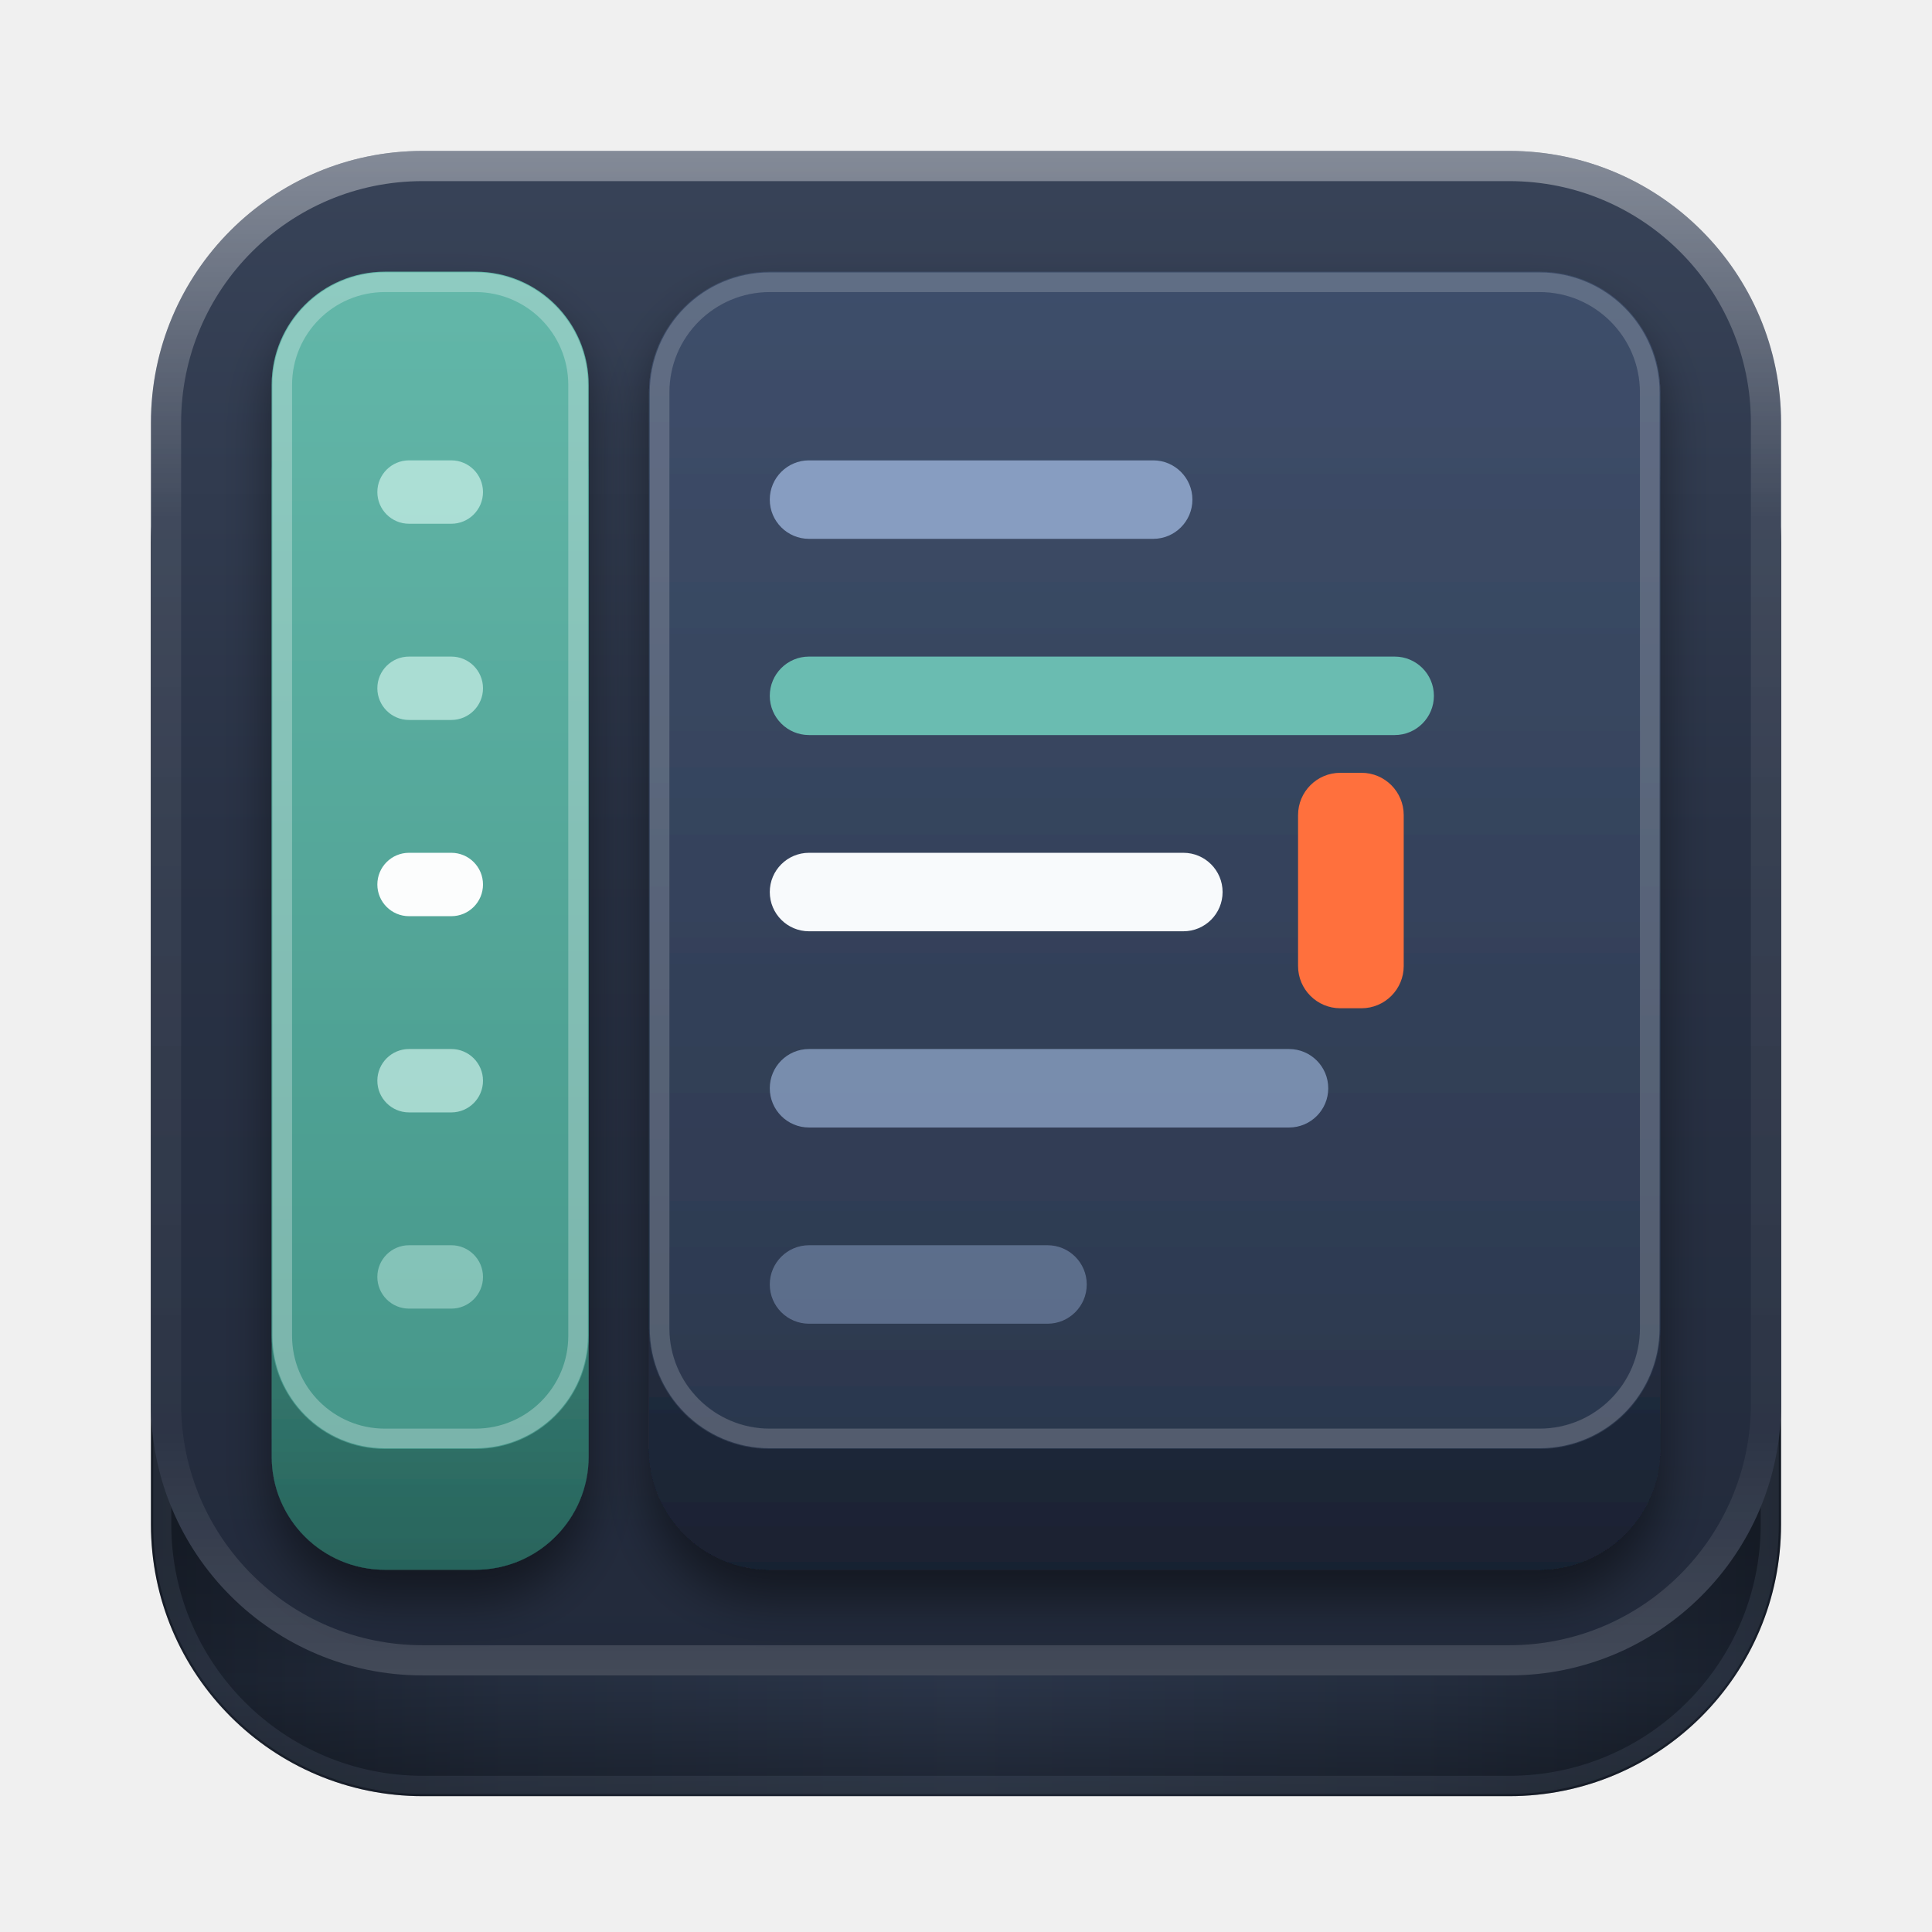
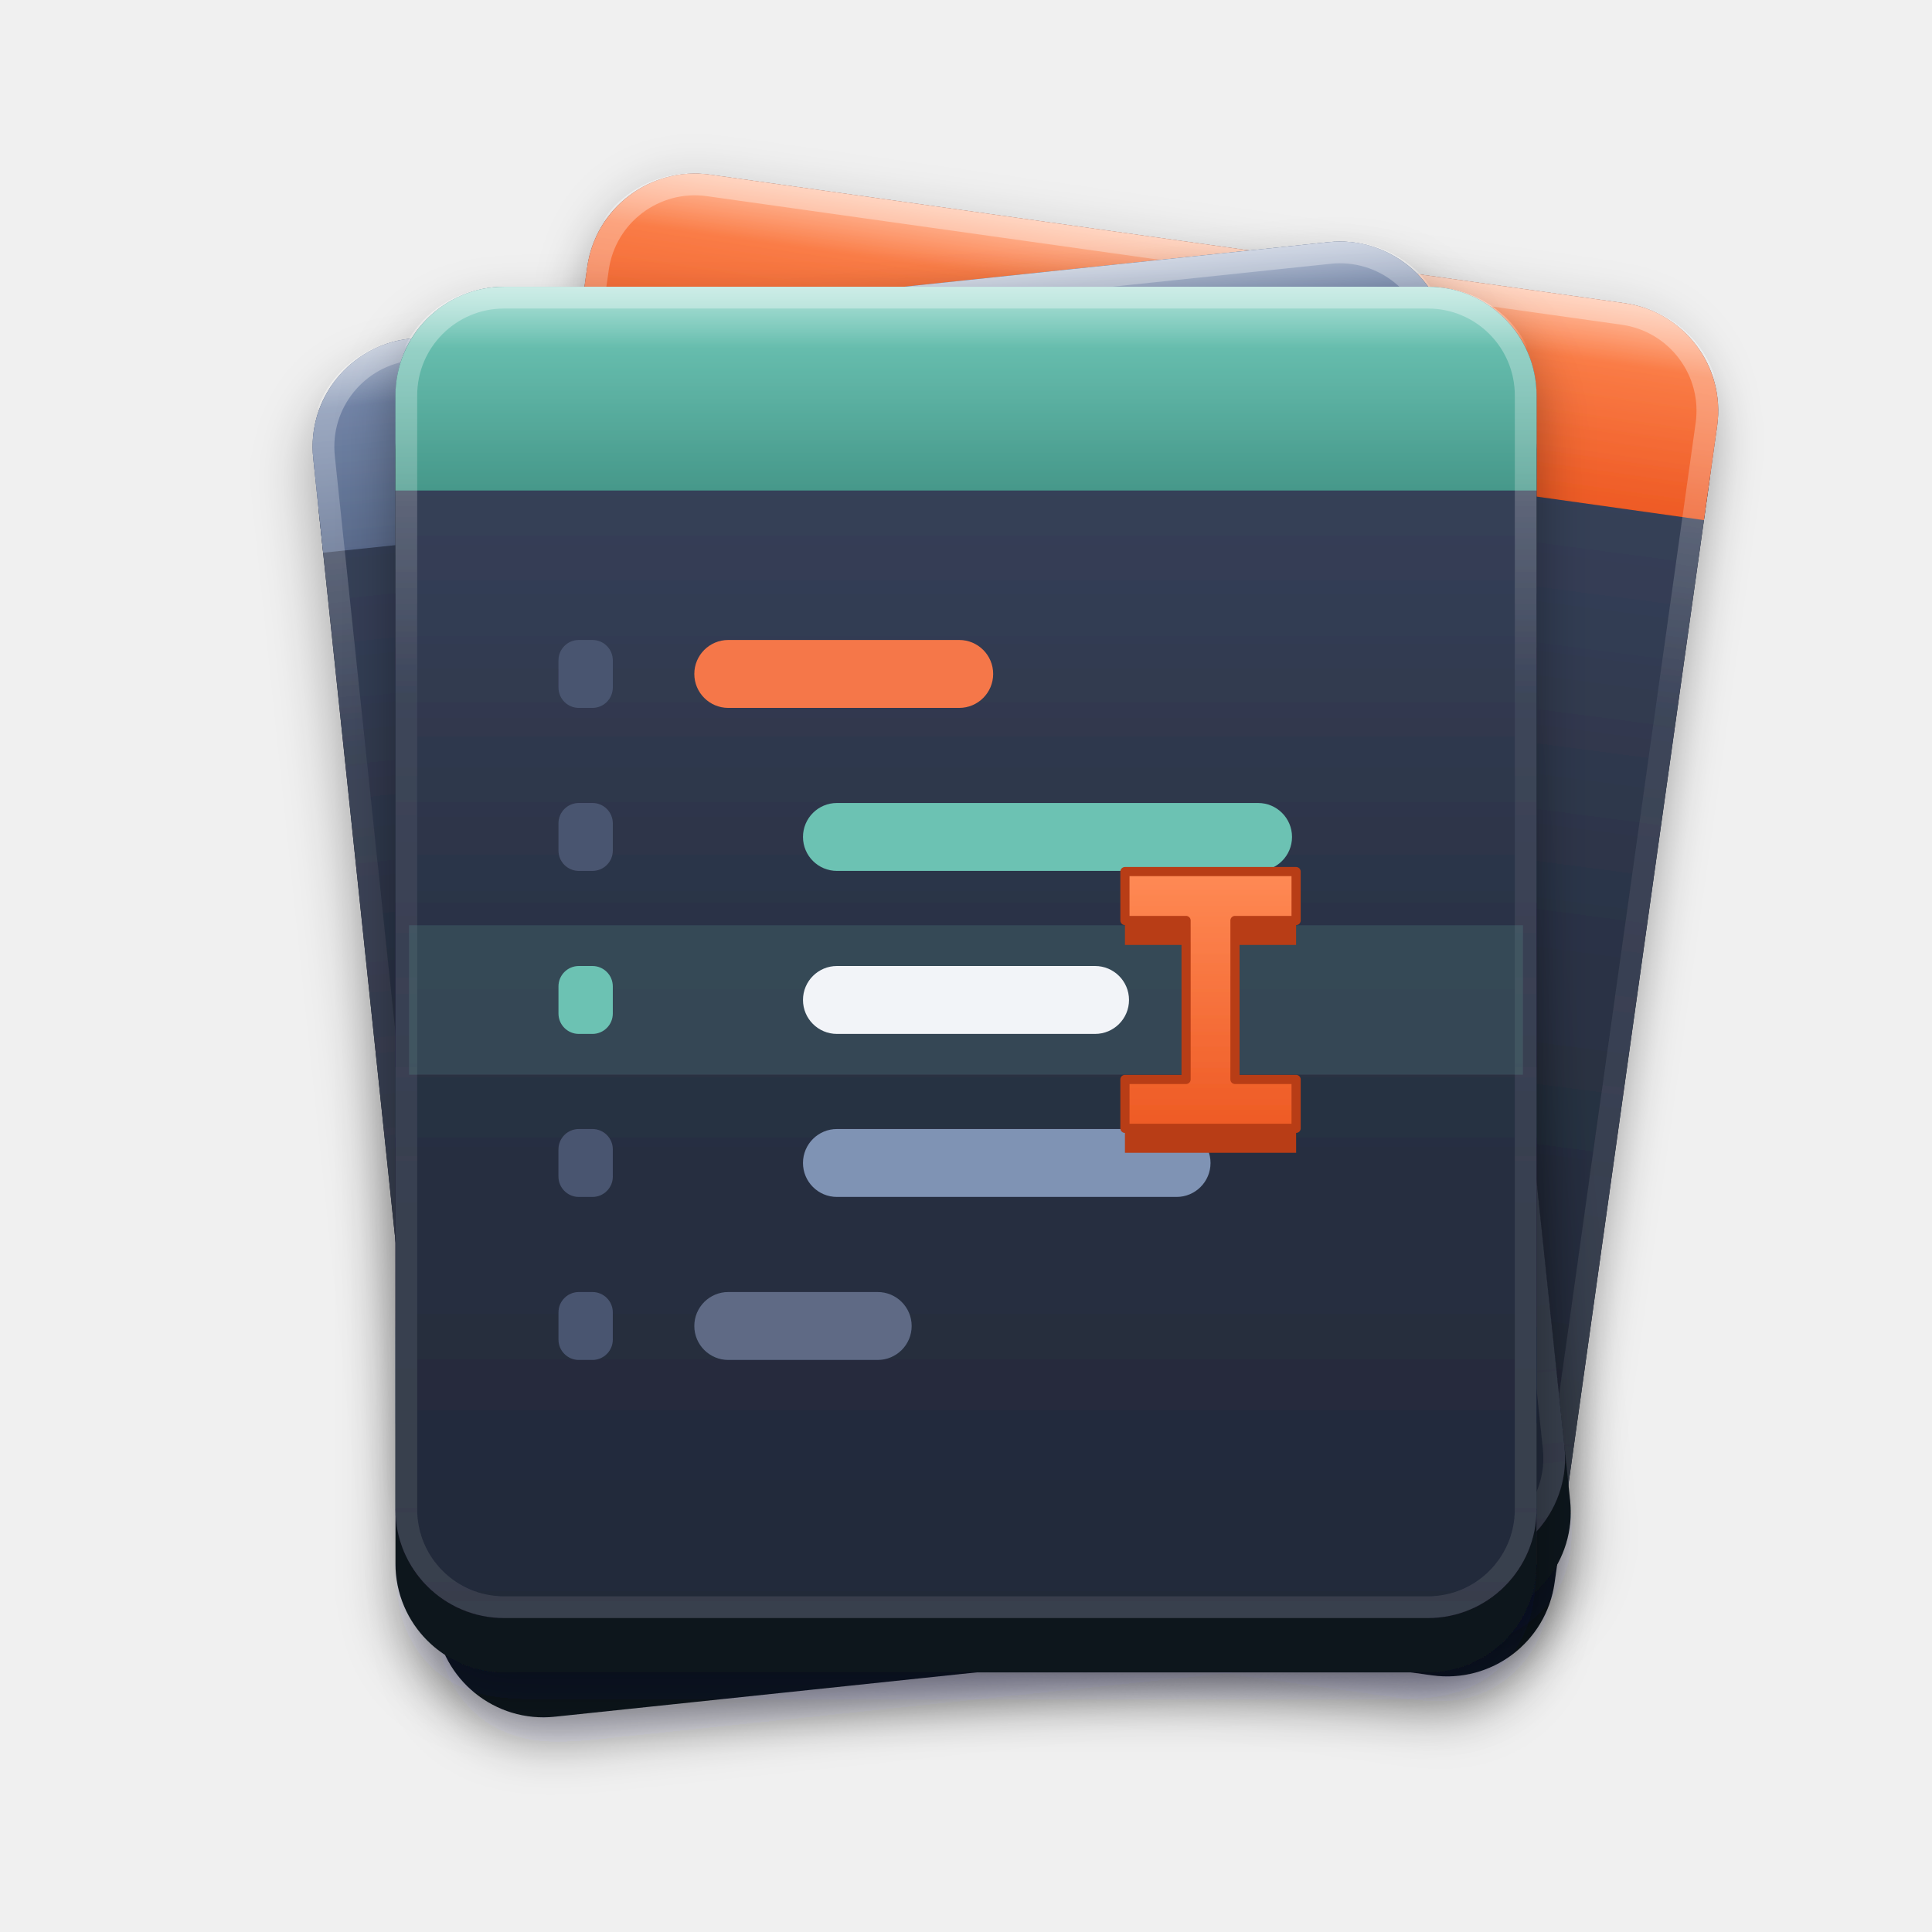
<svg xmlns="http://www.w3.org/2000/svg" role="img" aria-label="ceditor" width="128" height="128" viewBox="0 0 128 128">
  <defs>
-     <linearGradient id="dark-side" x1="10" y1="104" x2="118" y2="104" gradientUnits="userSpaceOnUse">
-       <stop offset="0%" stop-color="#1A212E" />
-       <stop offset="22%" stop-color="#263042" />
-       <stop offset="50%" stop-color="#2D384D" />
-       <stop offset="78%" stop-color="#263042" />
-       <stop offset="100%" stop-color="#1A212E" />
+     <linearGradient id="coral" x1="0" y1="0" x2="0" y2="1">
+       <stop offset="0" stop-color="#FF8A55" />
+       <stop offset="1" stop-color="#EE5A24" />
    </linearGradient>
-     <linearGradient id="dark-side-shade" x1="64" y1="102" x2="64" y2="119" gradientUnits="userSpaceOnUse">
-       <stop offset="0%" stop-color="#000000" stop-opacity="0.22" />
-       <stop offset="55%" stop-color="#000000" stop-opacity="0.06" />
-       <stop offset="100%" stop-color="#000000" stop-opacity="0.34" />
+     <linearGradient id="teal" x1="0" y1="0" x2="0" y2="1">
+       <stop offset="0" stop-color="#74CCBC" />
+       <stop offset="1" stop-color="#46988A" />
    </linearGradient>
-     <linearGradient id="dark-face" x1="64" y1="10" x2="64" y2="111" gradientUnits="userSpaceOnUse">
-       <stop offset="0%" stop-color="#384358" />
-       <stop offset="45%" stop-color="#293245" />
-       <stop offset="100%" stop-color="#222A3B" />
+     <linearGradient id="slate" x1="0" y1="0" x2="0" y2="1">
+       <stop offset="0" stop-color="#7C8FB2" />
+       <stop offset="1" stop-color="#5A6B8C" />
    </linearGradient>
-     <linearGradient id="dark-rim" x1="64" y1="10" x2="64" y2="111" gradientUnits="userSpaceOnUse">
-       <stop offset="0%" stop-color="#FFFFFF" stop-opacity="0.38" />
-       <stop offset="24%" stop-color="#FFFFFF" stop-opacity="0.08" />
-       <stop offset="84%" stop-color="#FFFFFF" stop-opacity="0.04" />
-       <stop offset="100%" stop-color="#FFFFFF" stop-opacity="0.15" />
+     <linearGradient id="gloss" x1="0" y1="0" x2="0" y2="1">
+       <stop offset="0" stop-color="#fff" stop-opacity=".45" />
+       <stop offset=".3" stop-color="#fff" stop-opacity="0" />
    </linearGradient>
-     <linearGradient id="teal-side" x1="0" y1="88" x2="0" y2="108" gradientUnits="userSpaceOnUse">
-       <stop offset="0%" stop-color="#347A70" />
-       <stop offset="100%" stop-color="#255E56" />
+     <filter id="sh" x="-20%" y="-20%" width="140%" height="150%">
+       <feDropShadow dx="0" dy="2" stdDeviation="2" flood-color="#0B0D14" flood-opacity=".35" />
+     </filter>
+     <linearGradient id="obs" x1="0" y1="0" x2="0" y2="1">
+       <stop offset="0" stop-color="#3B4660" />
+       <stop offset=".5" stop-color="#2A3245" />
+       <stop offset="1" stop-color="#222939" />
    </linearGradient>
-     <linearGradient id="teal-top" x1="0" y1="16" x2="0" y2="98" gradientUnits="userSpaceOnUse">
-       <stop offset="0%" stop-color="#64B8AA" />
-       <stop offset="100%" stop-color="#459689" />
+     <linearGradient id="rim" x1="0" y1="0" x2="0" y2="1">
+       <stop offset="0" stop-color="#fff" stop-opacity=".34" />
+       <stop offset=".3" stop-color="#fff" stop-opacity=".06" />
+       <stop offset="1" stop-color="#fff" stop-opacity=".1" />
    </linearGradient>
-     <linearGradient id="slate-side" x1="0" y1="88" x2="0" y2="108" gradientUnits="userSpaceOnUse">
-       <stop offset="0%" stop-color="#222C3E" />
-       <stop offset="100%" stop-color="#171F2E" />
-     </linearGradient>
-     <linearGradient id="slate-top" x1="0" y1="16" x2="0" y2="98" gradientUnits="userSpaceOnUse">
-       <stop offset="0%" stop-color="#3F4F6B" />
-       <stop offset="100%" stop-color="#2B374D" />
-     </linearGradient>
-     <filter id="key-sh" x="-15%" y="-10%" width="130%" height="125%">
-       <feDropShadow dx="0" dy="2.0" stdDeviation="1.6" flood-color="#05080F" flood-opacity="0.45" />
-     </filter>
  </defs>
-   <rect x="10" y="18" width="108" height="101" rx="18" fill="url(#dark-side)" />
-   <rect x="10" y="18" width="108" height="101" rx="18" fill="url(#dark-side-shade)" />
-   <rect x="10.75" y="18.75" width="106.5" height="99.5" rx="17.25" fill="none" stroke="#94A3B8" stroke-opacity="0.12" stroke-width="1.2" />
-   <rect x="10" y="10" width="108" height="101" rx="18" fill="url(#dark-face)" />
-   <rect x="11" y="11" width="106" height="99" rx="17" fill="none" stroke="url(#dark-rim)" stroke-width="2" />
-   <g filter="url(#key-sh)">
-     <rect x="18" y="24" width="21" height="80" rx="7.5" fill="url(#teal-side)" />
-     <rect x="18" y="18" width="21" height="78" rx="7.5" fill="url(#teal-top)" />
-     <rect x="18.7" y="18.7" width="19.6" height="76.6" rx="6.8" fill="none" stroke="#FFFFFF" stroke-opacity="0.28" stroke-width="1.3" />
-     <rect x="25" y="30.5" width="7" height="4.2" rx="2.1" fill="#D5F7F0" opacity="0.65" />
-     <rect x="25" y="43.5" width="7" height="4.2" rx="2.1" fill="#D5F7F0" opacity="0.65" />
-     <rect x="25" y="56.5" width="7" height="4.2" rx="2.1" fill="#FFFFFF" opacity="0.98" />
-     <rect x="25" y="69.5" width="7" height="4.2" rx="2.1" fill="#D5F7F0" opacity="0.65" />
-     <rect x="25" y="82.5" width="7" height="4.2" rx="2.1" fill="#D5F7F0" opacity="0.42" />
-   </g>
-   <g filter="url(#key-sh)">
-     <rect x="43" y="24" width="67" height="80" rx="8" fill="url(#slate-side)" />
-     <rect x="43" y="18" width="67" height="78" rx="8" fill="url(#slate-top)" />
-     <rect x="43.7" y="18.7" width="65.6" height="76.6" rx="7.3" fill="none" stroke="#FFFFFF" stroke-opacity="0.18" stroke-width="1.3" />
-     <rect x="51" y="30.5" width="28" height="5.2" rx="2.6" fill="#93AACF" opacity="0.86" />
-     <rect x="51" y="43.5" width="44" height="5.2" rx="2.6" fill="#6EC4B6" opacity="0.94" />
-     <rect x="51" y="56.5" width="30" height="5.2" rx="2.6" fill="#F8FAFC" />
-     <rect x="86" y="51.2" width="7.0" height="15.6" rx="2.8" fill="#FF6F3C" />
-     <rect x="51" y="69.5" width="37" height="5.2" rx="2.6" fill="#93AACF" opacity="0.72" />
-     <rect x="51" y="82.5" width="21" height="5.2" rx="2.6" fill="#93AACF" opacity="0.46" />
+   <g transform="translate(64 64) scale(.9) translate(-64 -64)">
+     <g filter="url(#sh)" transform="rotate(8 72 59)">
+       <rect x="30" y="14" width="84" height="98" rx="8" fill="#11151F" />
+       <rect x="30" y="10" width="84" height="98" rx="8" fill="url(#obs)" />
+       <path d="M 38 10 H 106 A 8 8 0 0 1 114 18 V 25 H 30 V 18 A 8 8 0 0 1 38 10 Z" fill="url(#coral)" />
+       <rect x="30" y="10" width="84" height="15" rx="8" fill="url(#gloss)" />
+       <rect x="30.8" y="10.8" width="82.4" height="96.4" rx="7.2" fill="none" stroke="url(#rim)" stroke-width="1.6" />
+     </g>
+     <g filter="url(#sh)" transform="rotate(-6 62 63)">
+       <rect x="20" y="18" width="84" height="98" rx="8" fill="#11151F" />
+       <rect x="20" y="14" width="84" height="98" rx="8" fill="url(#obs)" />
+       <path d="M 28 14 H 96 A 8 8 0 0 1 104 22 V 29 H 20 V 22 A 8 8 0 0 1 28 14 Z" fill="url(#slate)" />
+       <rect x="20" y="14" width="84" height="15" rx="8" fill="url(#gloss)" />
+       <rect x="20.8" y="14.8" width="82.4" height="96.4" rx="7.2" fill="none" stroke="url(#rim)" stroke-width="1.6" />
+     </g>
+     <g filter="url(#sh)">
+       <rect x="22" y="18" width="84" height="98" rx="8" fill="#11151F" />
+       <rect x="22" y="14" width="84" height="98" rx="8" fill="url(#obs)" />
+       <path d="M 30 14 H 98 A 8 8 0 0 1 106 22 V 29 H 22 V 22 A 8 8 0 0 1 30 14 Z" fill="url(#teal)" />
+       <rect x="22" y="14" width="84" height="15" rx="8" fill="url(#gloss)" />
+       <rect x="22.8" y="14.8" width="82.4" height="96.4" rx="7.2" fill="none" stroke="url(#rim)" stroke-width="1.6" />
+       <rect x="23" y="61" width="82" height="11" fill="#6CC2B3" opacity=".16" />
+       <rect x="34" y="40" width="4" height="5" rx="1.5" fill="#4A5570" />
+       <rect x="44" y="40" width="22" height="5" rx="2.5" fill="#FF7A48" opacity="0.95" />
+       <rect x="34" y="52" width="4" height="5" rx="1.5" fill="#4A5570" />
+       <rect x="52" y="52" width="36" height="5" rx="2.5" fill="#6CC2B3" opacity="1" />
+       <rect x="34" y="64" width="4" height="5" rx="1.5" fill="#6CC2B3" />
+       <rect x="52" y="64" width="24" height="5" rx="2.5" fill="#F2F4F8" opacity="1" />
+       <rect x="34" y="76" width="4" height="5" rx="1.5" fill="#4A5570" />
+       <rect x="52" y="76" width="30" height="5" rx="2.5" fill="#8EA4C8" opacity="0.85" />
+       <rect x="34" y="88" width="4" height="5" rx="1.5" fill="#4A5570" />
+       <rect x="44" y="88" width="16" height="5" rx="2.5" fill="#5E6B85" opacity="1" />
+       <g transform="translate(37.9 25.55) scale(.45)">
+         <path d="M 84 70 H 112 V 78 H 102 V 104 H 112 V 112 H 84 V 104 H 94 V 78 H 84 Z" fill="#B83D16" transform="translate(0 4)" />
+         <path d="M 84 70 H 112 V 78 H 102 V 104 H 112 V 112 H 84 V 104 H 94 V 78 H 84 Z" fill="url(#coral)" stroke="#B83D16" stroke-width="1.5" stroke-linejoin="round" />
+       </g>
+     </g>
  </g>
</svg>
